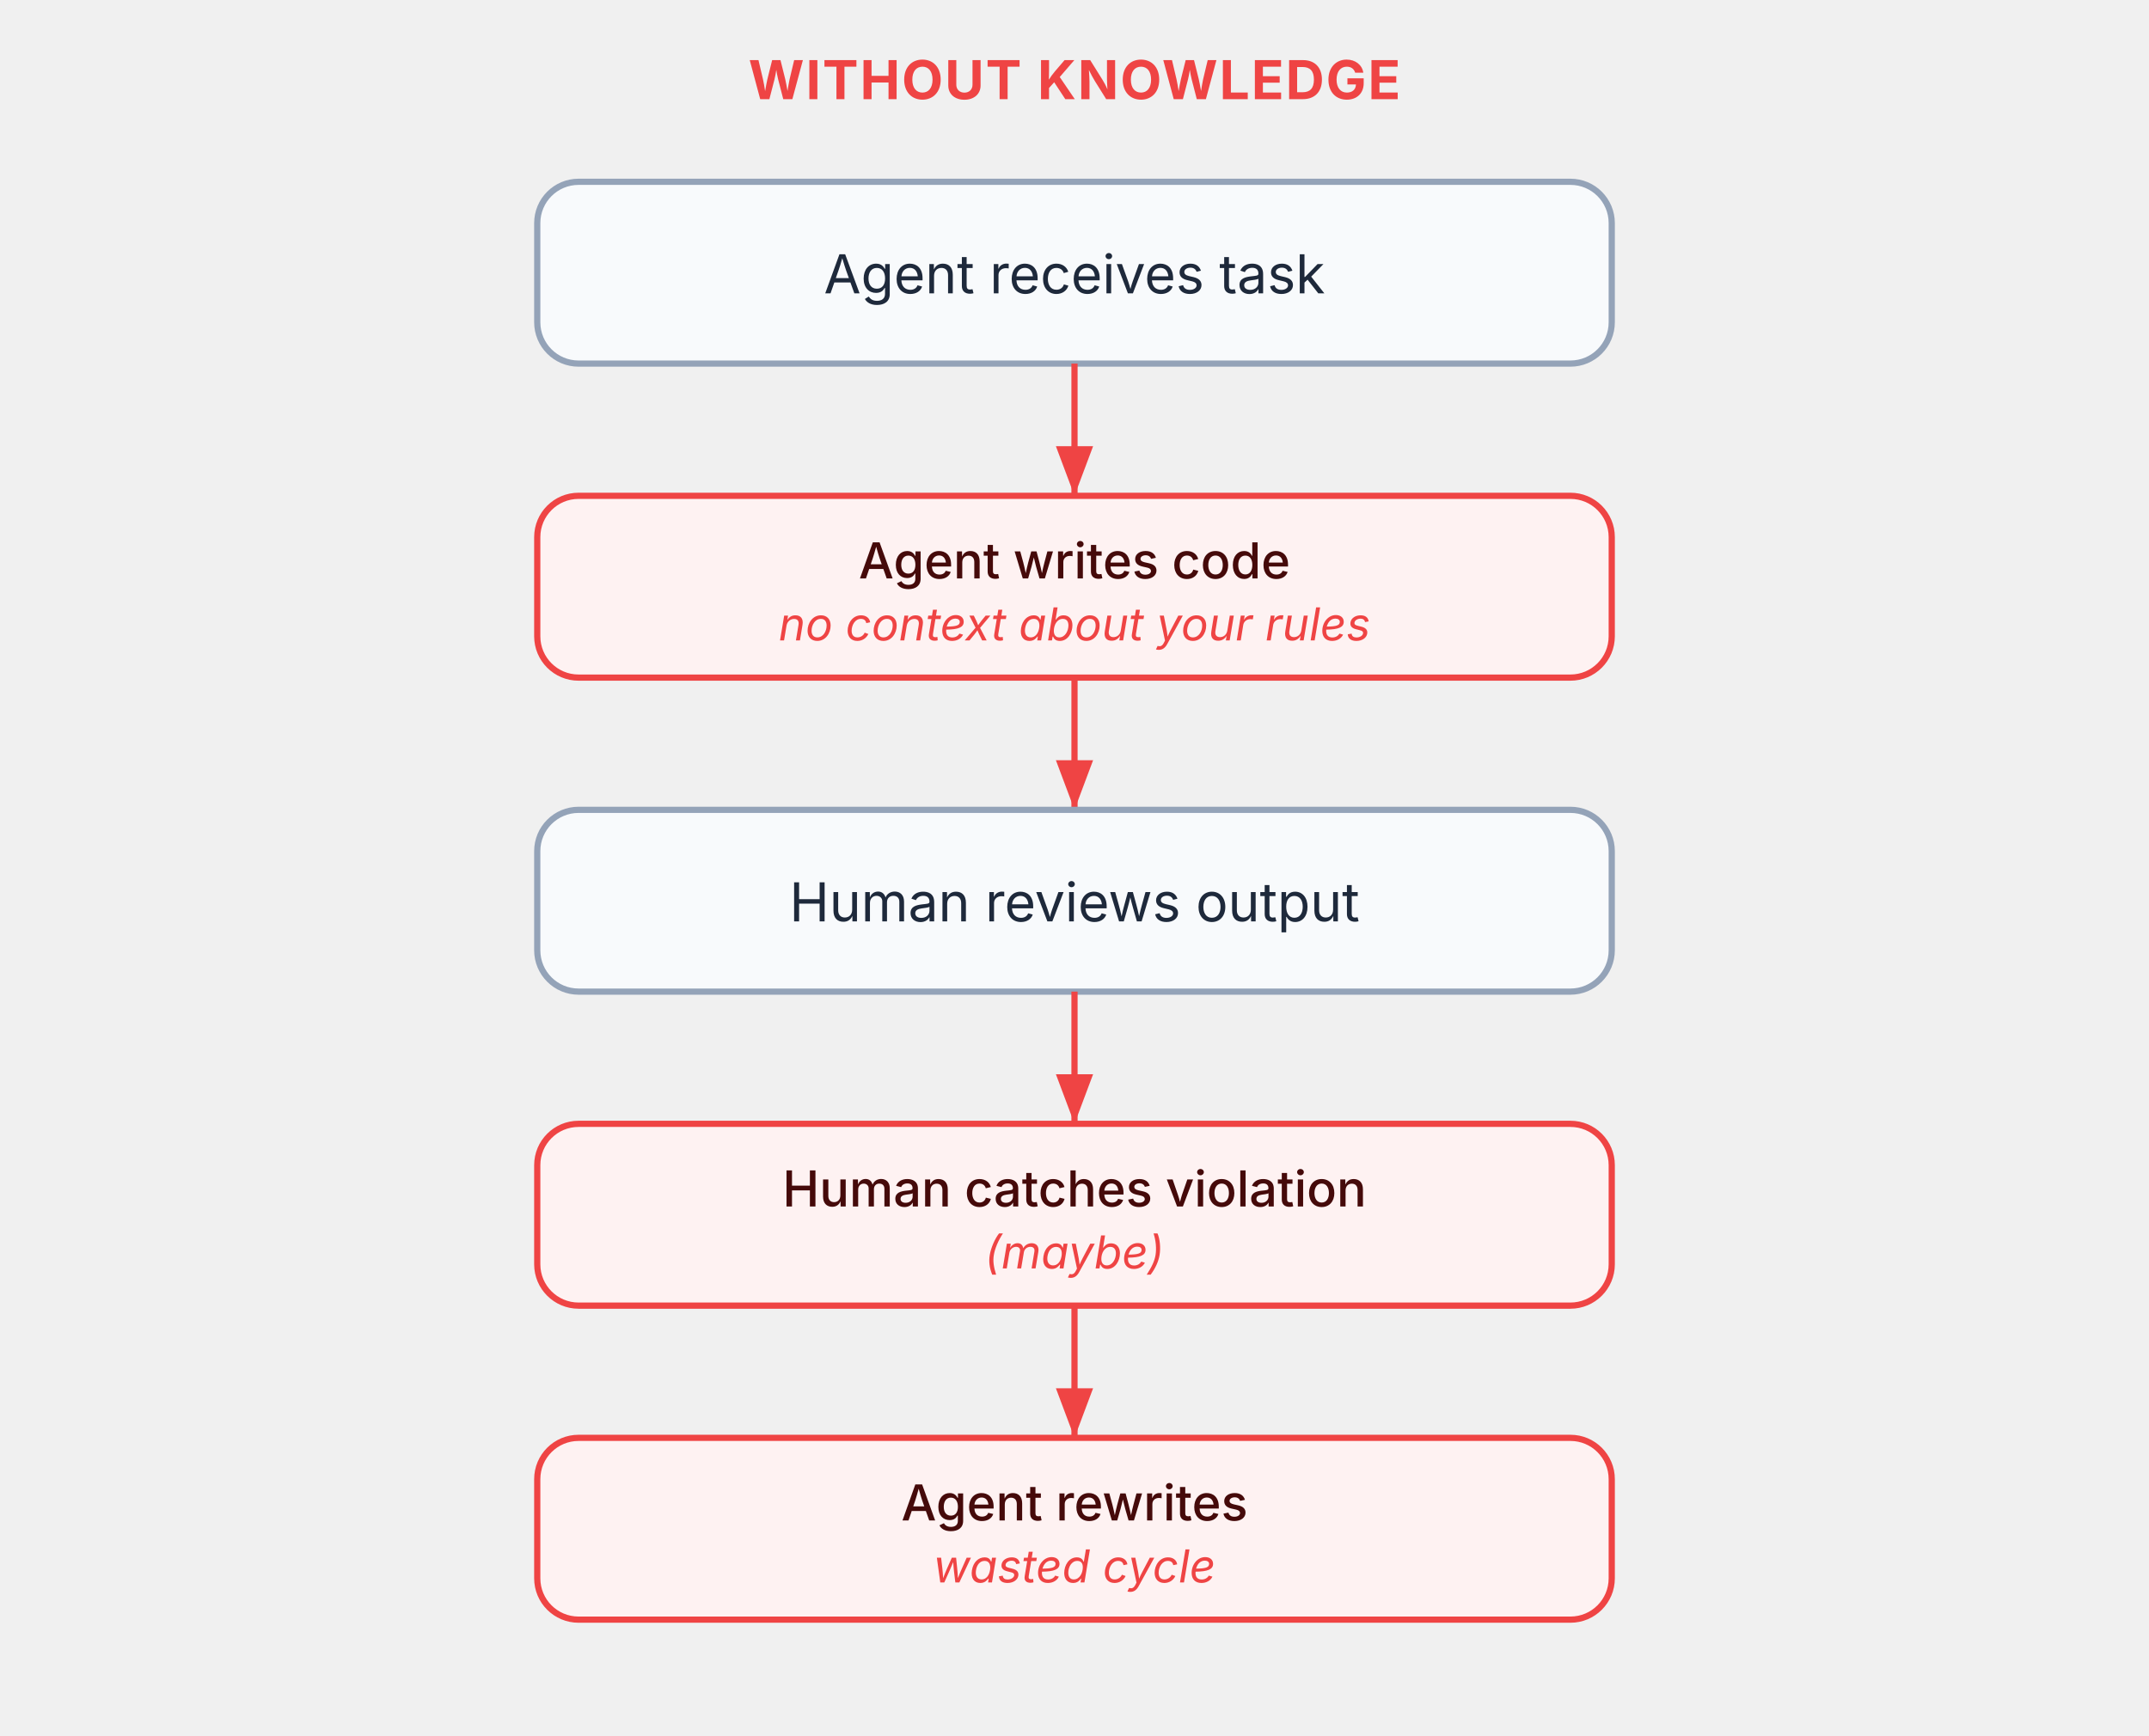
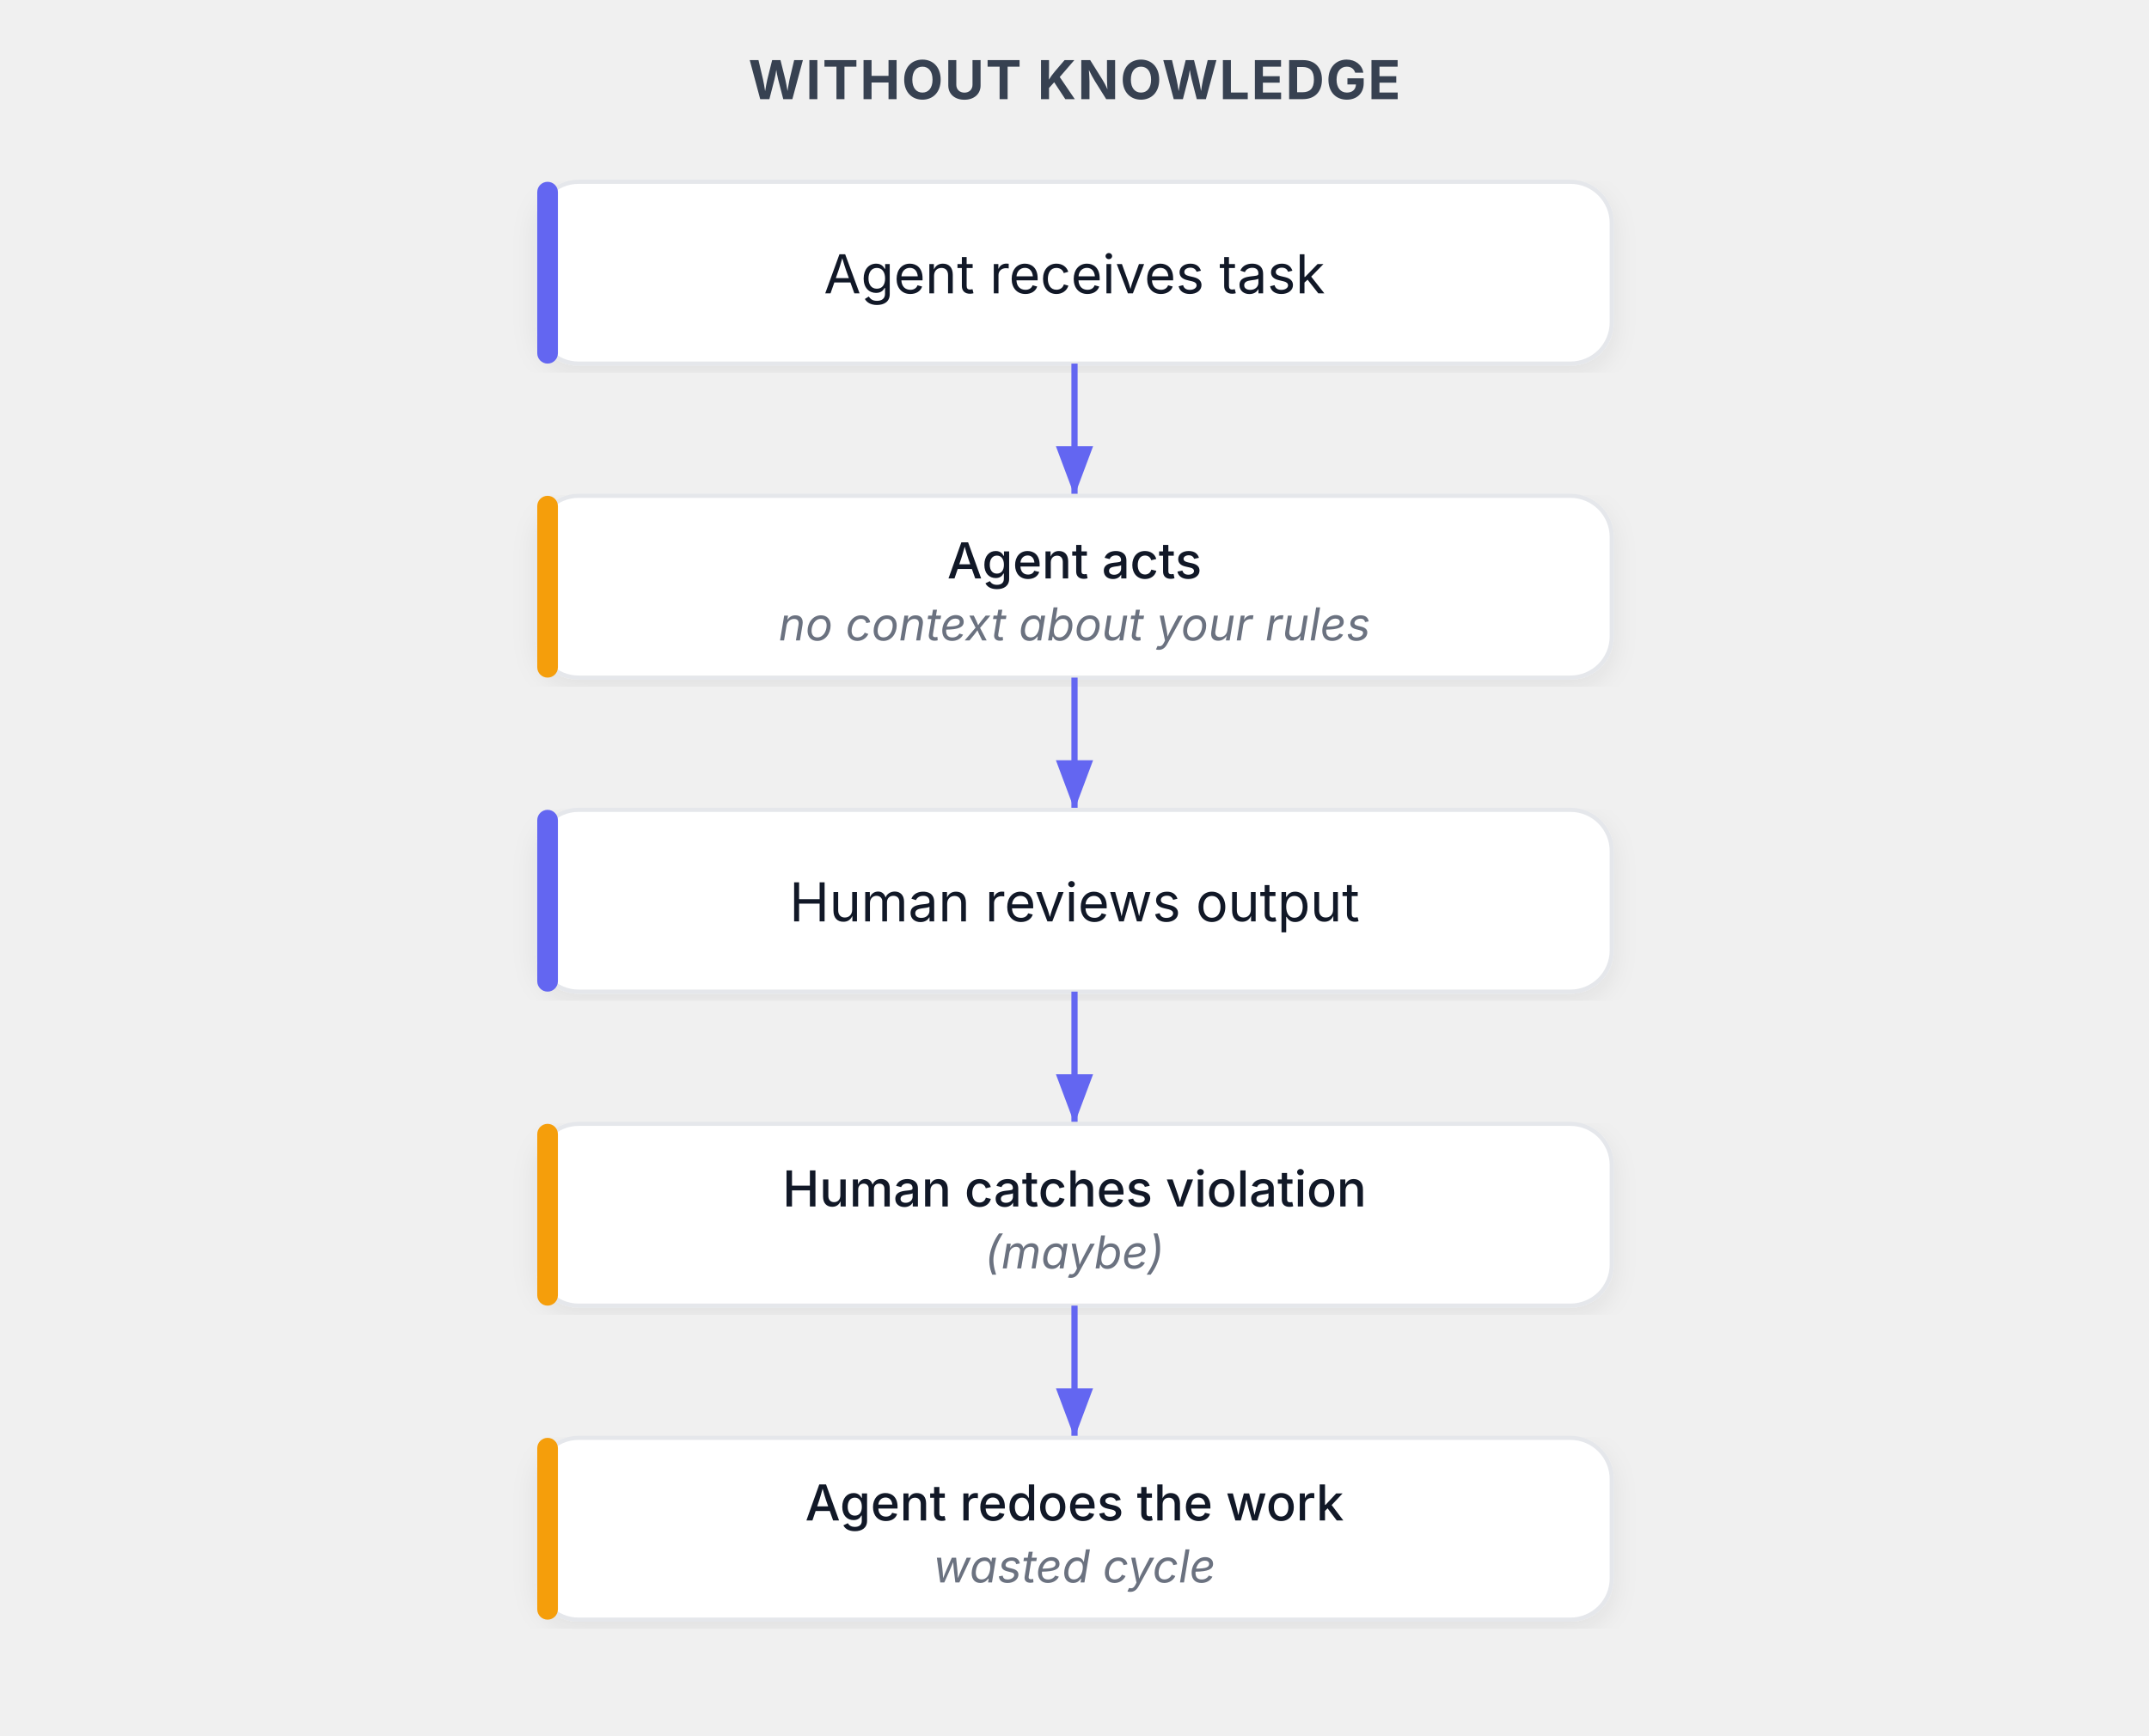
<svg xmlns="http://www.w3.org/2000/svg" viewBox="0 0 520 420" font-family="Inter, system-ui, sans-serif">
  <defs>
    <marker id="ph-arrow" markerWidth="8" markerHeight="6" refX="8" refY="3" orient="auto">
-       <path d="M0,0 L8,3 L0,6" fill="#ef4444" />
+       <path d="M0,0 L8,3 L0,6" fill="#6366f1" />
    </marker>
+     <filter id="sh" x="-5%" y="-5%" width="110%" height="110%">
+       <feDropShadow dx="0" dy="2" stdDeviation="3" flood-opacity="0.07" />
+     </filter>
  </defs>
-   <text x="260" y="24" text-anchor="middle" font-size="13" fill="#ef4444" font-weight="700" letter-spacing="0.03em">WITHOUT KNOWLEDGE</text>
-   <rect x="130" y="44" width="260" height="44" rx="10" fill="#f8fafc" stroke="#94a3b8" stroke-width="1.5" />
-   <text x="260" y="71" text-anchor="middle" font-size="13" fill="#1e293b">Agent receives task</text>
-   <line x1="260" y1="88" x2="260" y2="120" stroke="#ef4444" stroke-width="1.5" marker-end="url(#ph-arrow)" />
-   <rect x="130" y="120" width="260" height="44" rx="10" fill="#fef2f2" stroke="#ef4444" stroke-width="1.5" />
-   <text x="260" y="140" text-anchor="middle" font-size="12" fill="#450a0a" font-weight="500">Agent writes code</text>
-   <text x="260" y="155" text-anchor="middle" font-size="11" fill="#ef4444" font-style="italic">no context about your rules</text>
-   <line x1="260" y1="164" x2="260" y2="196" stroke="#ef4444" stroke-width="1.5" marker-end="url(#ph-arrow)" />
-   <rect x="130" y="196" width="260" height="44" rx="10" fill="#f8fafc" stroke="#94a3b8" stroke-width="1.5" />
-   <text x="260" y="223" text-anchor="middle" font-size="13" fill="#1e293b">Human reviews output</text>
-   <line x1="260" y1="240" x2="260" y2="272" stroke="#ef4444" stroke-width="1.5" marker-end="url(#ph-arrow)" />
-   <rect x="130" y="272" width="260" height="44" rx="10" fill="#fef2f2" stroke="#ef4444" stroke-width="1.5" />
-   <text x="260" y="292" text-anchor="middle" font-size="12" fill="#450a0a" font-weight="500">Human catches violation</text>
-   <text x="260" y="307" text-anchor="middle" font-size="11" fill="#ef4444" font-style="italic">(maybe)</text>
-   <line x1="260" y1="316" x2="260" y2="348" stroke="#ef4444" stroke-width="1.5" marker-end="url(#ph-arrow)" />
-   <rect x="130" y="348" width="260" height="44" rx="10" fill="#fef2f2" stroke="#ef4444" stroke-width="1.5" />
-   <text x="260" y="368" text-anchor="middle" font-size="12" fill="#450a0a" font-weight="500">Agent rewrites</text>
-   <text x="260" y="383" text-anchor="middle" font-size="11" fill="#ef4444" font-style="italic">wasted cycle</text>
+   <text x="260" y="24" text-anchor="middle" font-size="13" fill="#374151" font-weight="700" letter-spacing="0.03em">WITHOUT KNOWLEDGE</text>
+   <rect x="130" y="44" width="260" height="44" rx="10" fill="white" filter="url(#sh)" stroke="#e5e7eb" stroke-width="1" />
+   <rect x="130" y="44" width="5" height="44" rx="2.5" fill="#6366f1" />
+   <text x="260" y="71" text-anchor="middle" font-size="13" fill="#111827">Agent receives task</text>
+   <line x1="260" y1="88" x2="260" y2="120" stroke="#6366f1" stroke-width="1.5" marker-end="url(#ph-arrow)" />
+   <rect x="130" y="120" width="260" height="44" rx="10" fill="white" filter="url(#sh)" stroke="#e5e7eb" stroke-width="1" />
+   <rect x="130" y="120" width="5" height="44" rx="2.5" fill="#f59e0b" />
+   <text x="260" y="140" text-anchor="middle" font-size="12" fill="#111827" font-weight="500">Agent acts</text>
+   <text x="260" y="155" text-anchor="middle" font-size="11" fill="#6b7280" font-style="italic">no context about your rules</text>
+   <line x1="260" y1="164" x2="260" y2="196" stroke="#6366f1" stroke-width="1.5" marker-end="url(#ph-arrow)" />
+   <rect x="130" y="196" width="260" height="44" rx="10" fill="white" filter="url(#sh)" stroke="#e5e7eb" stroke-width="1" />
+   <rect x="130" y="196" width="5" height="44" rx="2.5" fill="#6366f1" />
+   <text x="260" y="223" text-anchor="middle" font-size="13" fill="#111827">Human reviews output</text>
+   <line x1="260" y1="240" x2="260" y2="272" stroke="#6366f1" stroke-width="1.5" marker-end="url(#ph-arrow)" />
+   <rect x="130" y="272" width="260" height="44" rx="10" fill="white" filter="url(#sh)" stroke="#e5e7eb" stroke-width="1" />
+   <rect x="130" y="272" width="5" height="44" rx="2.5" fill="#f59e0b" />
+   <text x="260" y="292" text-anchor="middle" font-size="12" fill="#111827" font-weight="500">Human catches violation</text>
+   <text x="260" y="307" text-anchor="middle" font-size="11" fill="#6b7280" font-style="italic">(maybe)</text>
+   <line x1="260" y1="316" x2="260" y2="348" stroke="#6366f1" stroke-width="1.5" marker-end="url(#ph-arrow)" />
+   <rect x="130" y="348" width="260" height="44" rx="10" fill="white" filter="url(#sh)" stroke="#e5e7eb" stroke-width="1" />
+   <rect x="130" y="348" width="5" height="44" rx="2.5" fill="#f59e0b" />
+   <text x="260" y="368" text-anchor="middle" font-size="12" fill="#111827" font-weight="500">Agent redoes the work</text>
+   <text x="260" y="383" text-anchor="middle" font-size="11" fill="#6b7280" font-style="italic">wasted cycle</text>
</svg>
